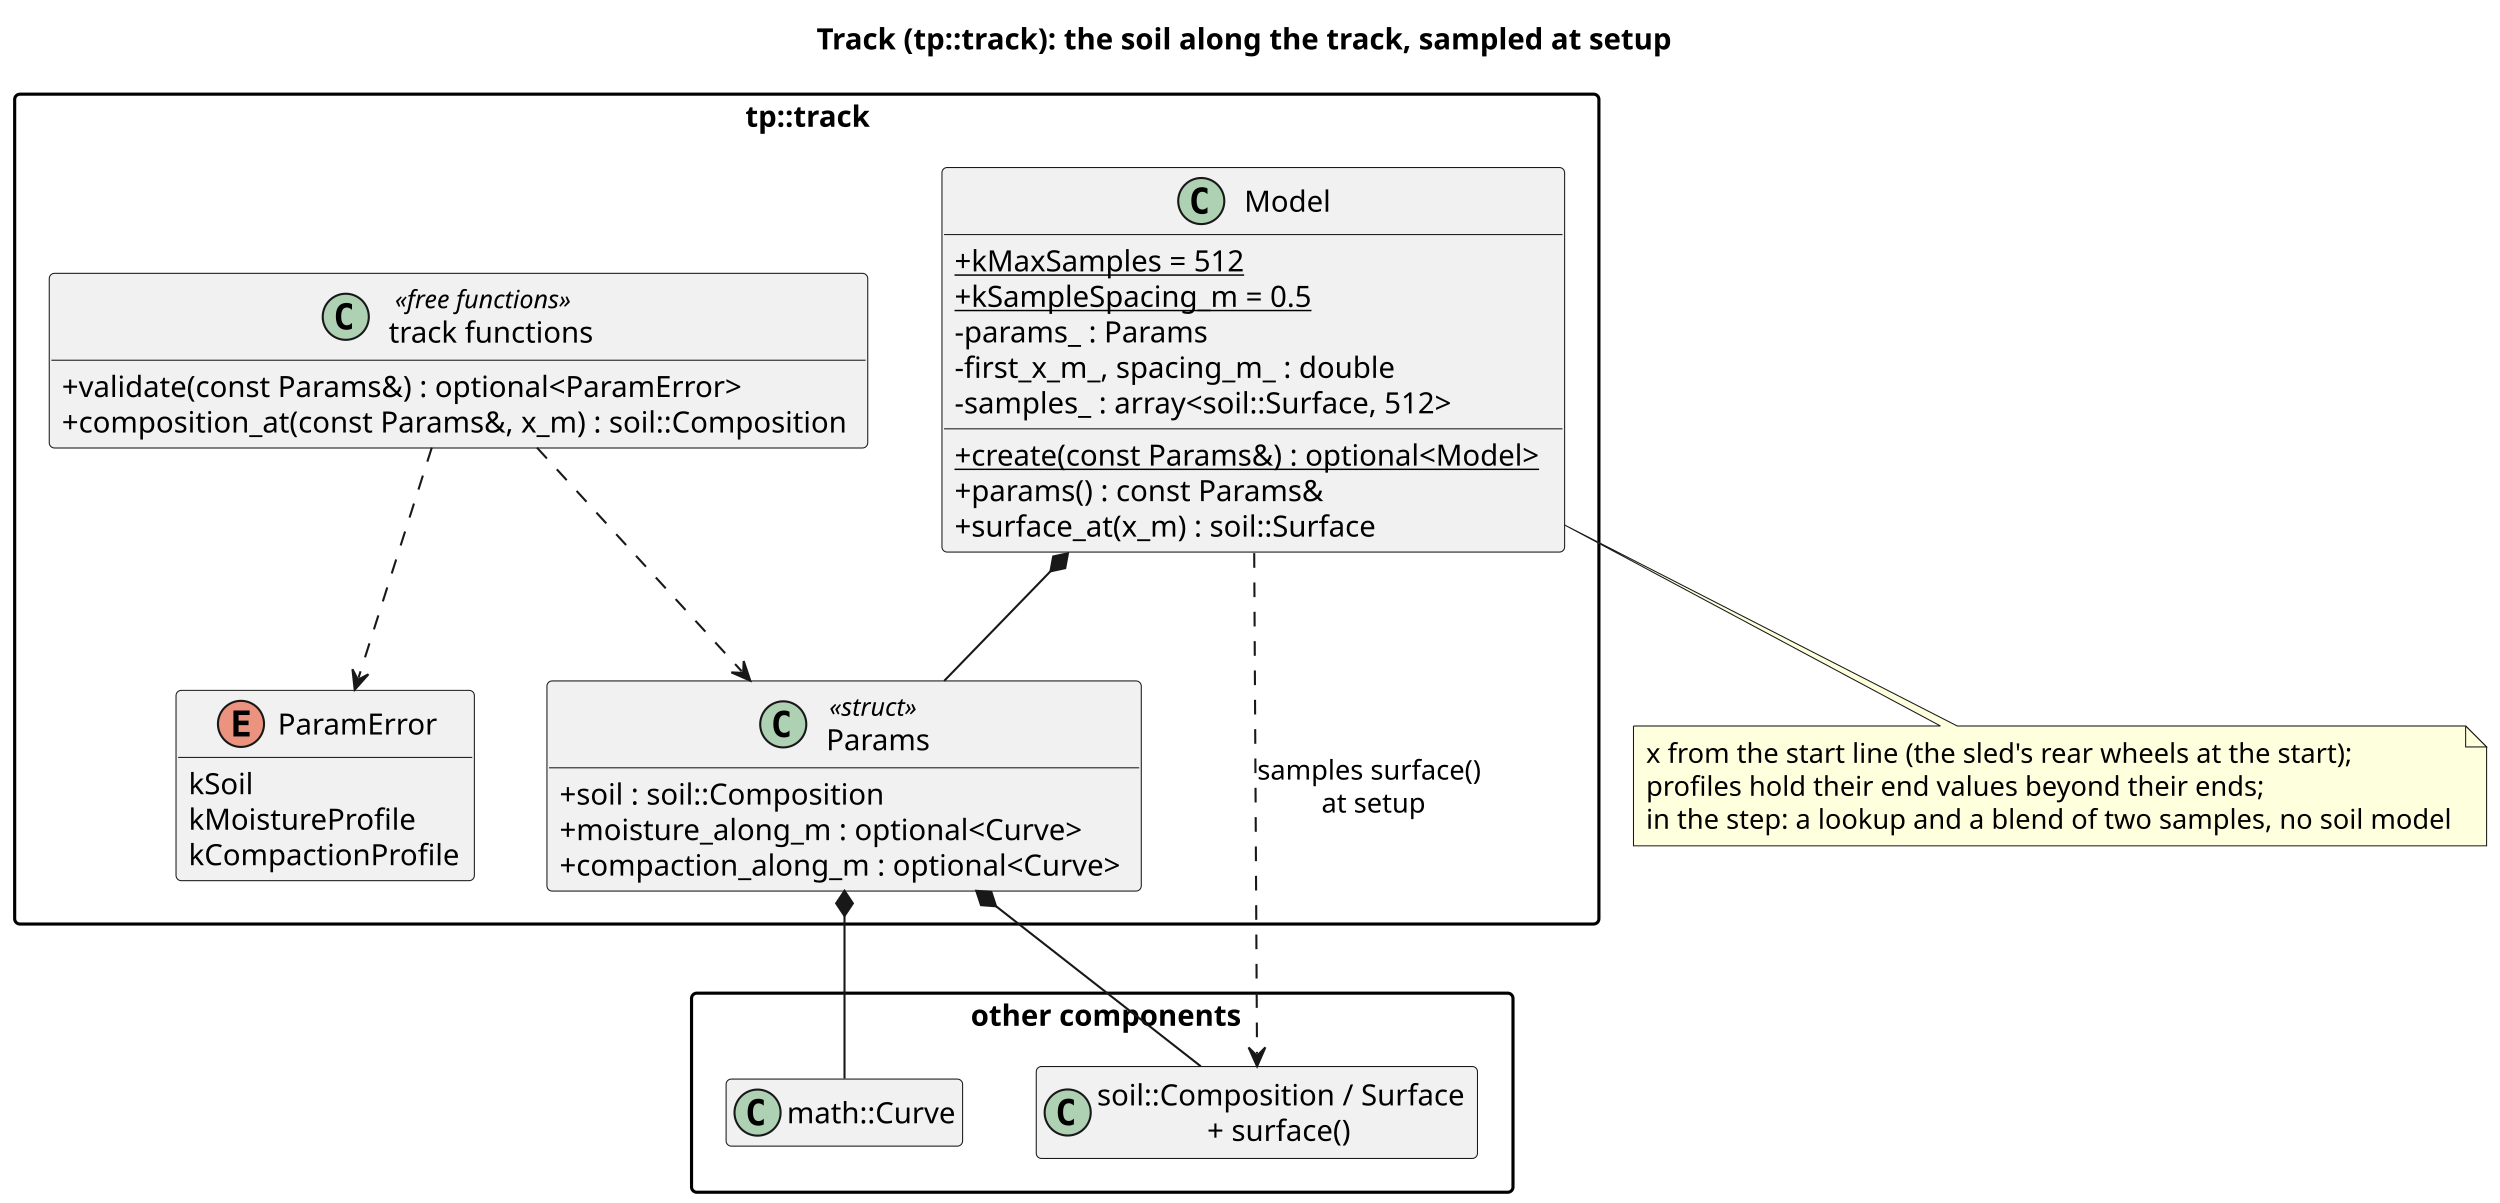
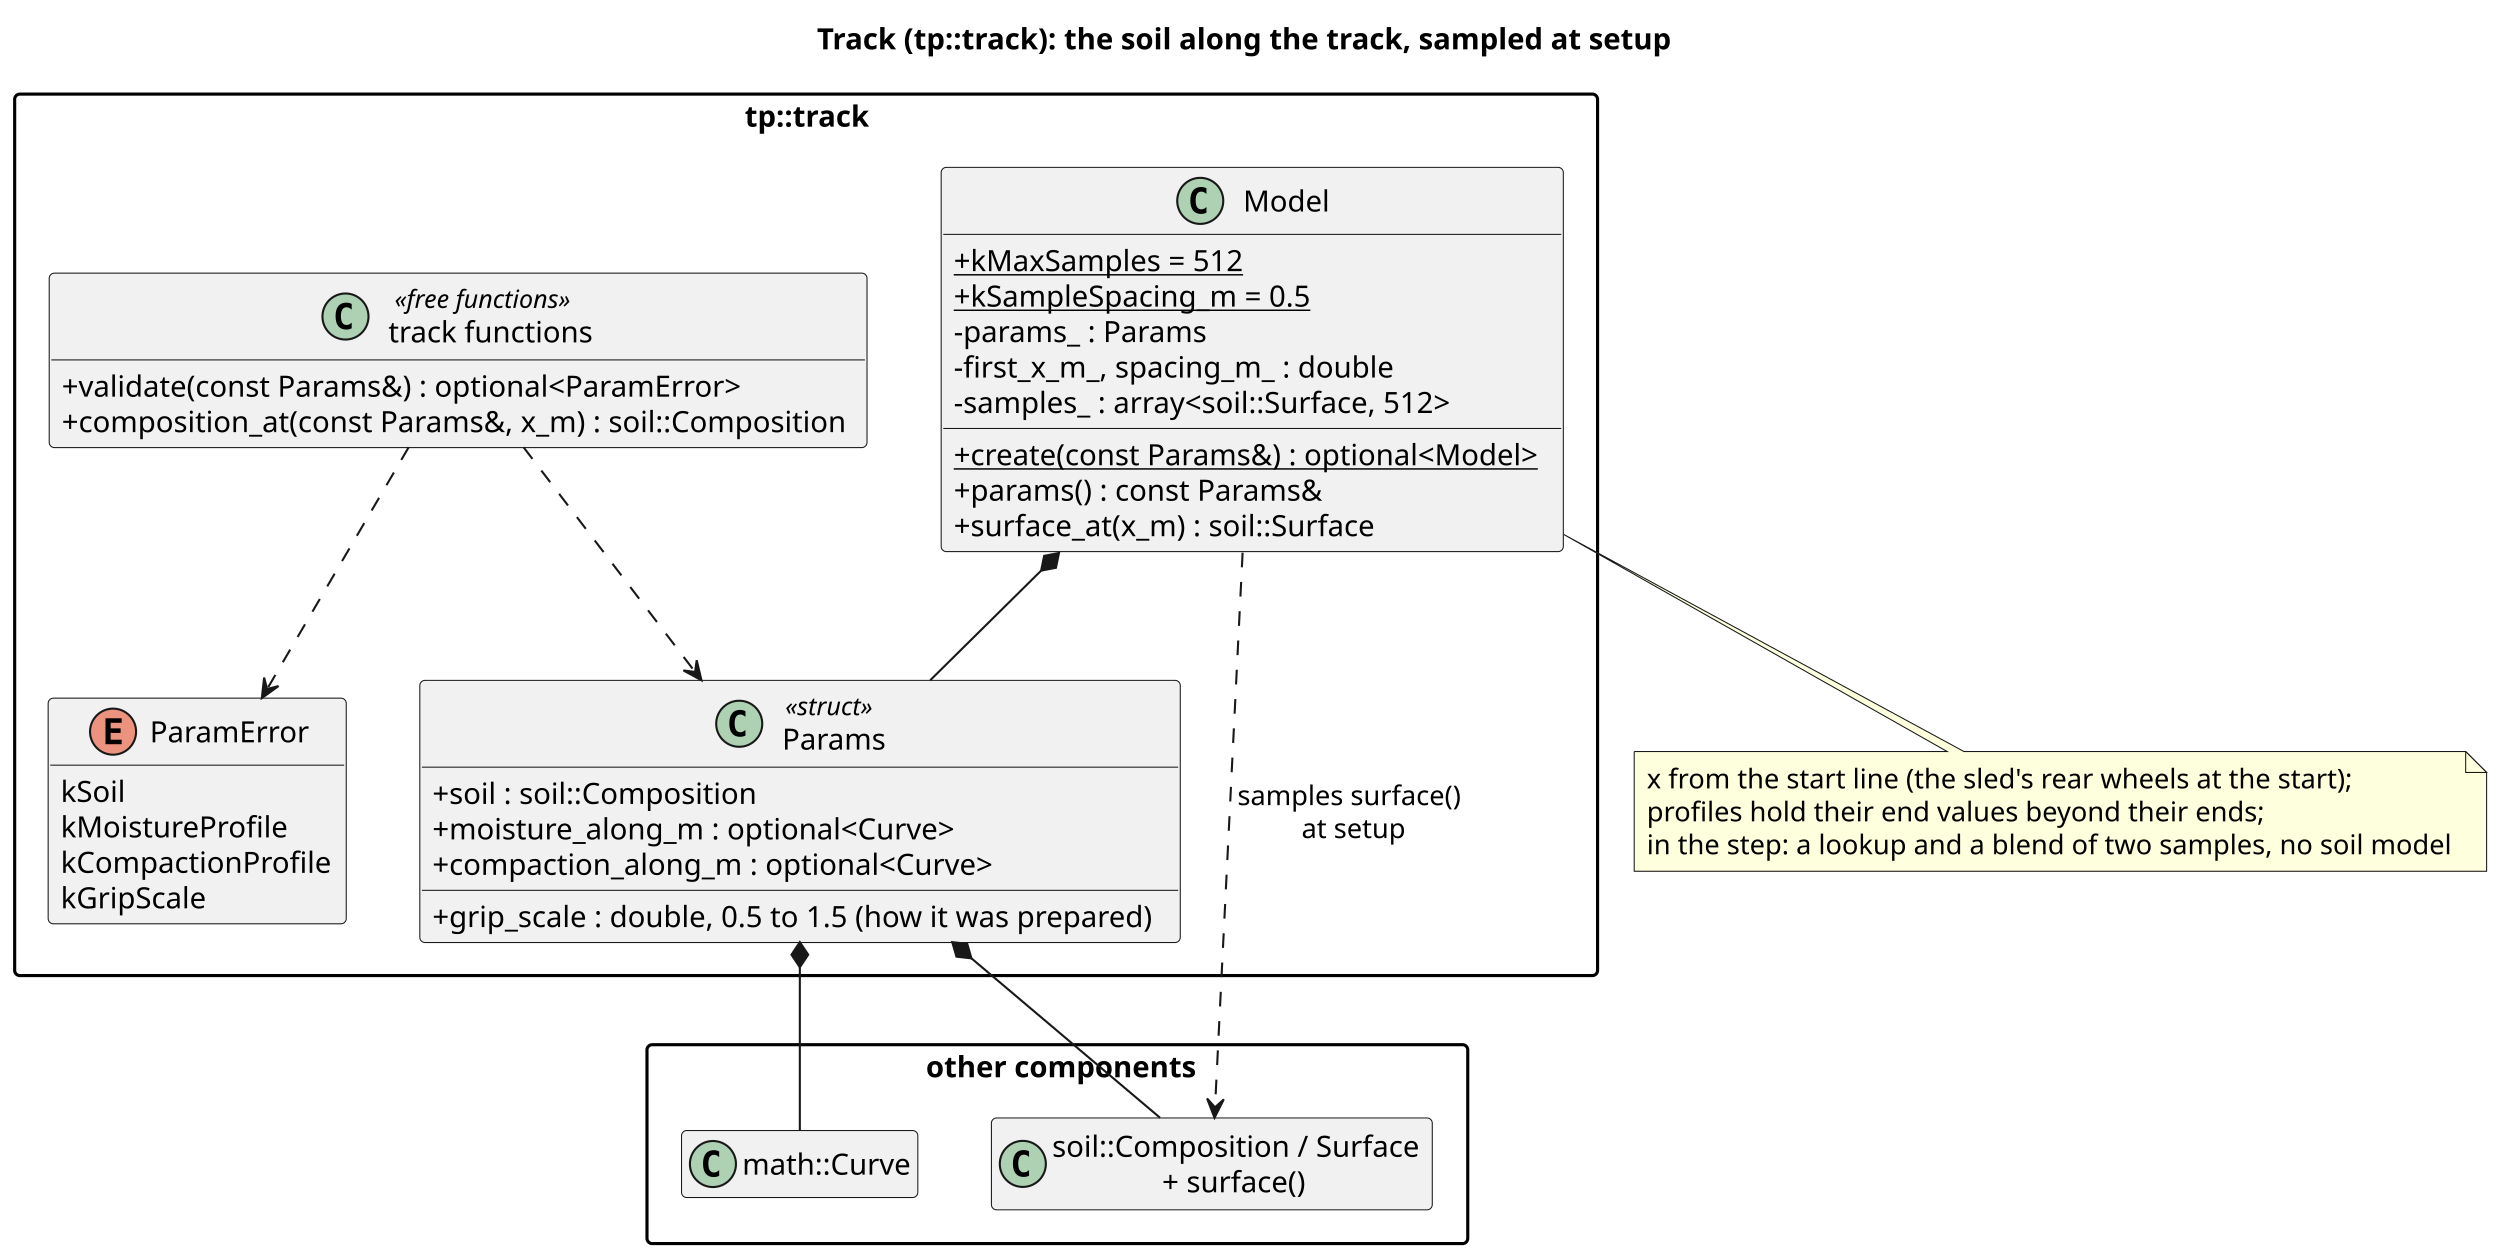
- <svg xmlns="http://www.w3.org/2000/svg" contentStyleType="text/css" height="574px" preserveAspectRatio="none" style="width:1193px;height:574px;background:#FFFFFF;" version="1.1" viewBox="0 0 1193 574" width="1193px" zoomAndPan="magnify">
+ <svg xmlns="http://www.w3.org/2000/svg" contentStyleType="text/css" height="599px" preserveAspectRatio="none" style="width:1194px;height:599px;background:#FFFFFF;" version="1.1" viewBox="0 0 1194 599" width="1194px" zoomAndPan="magnify">
  <defs />
  <g>
-     <text fill="#000000" font-family="sans-serif" font-size="14" font-weight="bold" lengthAdjust="spacing" textLength="400.292" x="389.655" y="23.562">Track (tp::track): the soil along the track, sampled at setup</text>
+     <text fill="#000000" font-family="sans-serif" font-size="14" font-weight="bold" lengthAdjust="spacing" textLength="400.292" x="390.155" y="23.562">Track (tp::track): the soil along the track, sampled at setup</text>
    <g id="cluster_other components">
-       <rect fill="none" height="95" rx="2.5" ry="2.5" style="stroke:#000000;stroke-width:1.5;" width="392" x="330" y="473.94" />
-       <text fill="#000000" font-family="sans-serif" font-size="14" font-weight="bold" lengthAdjust="spacing" textLength="125.535" x="463.232" y="489.502">other components</text>
+       <rect fill="none" height="95" rx="2.5" ry="2.5" style="stroke:#000000;stroke-width:1.5;" width="392" x="309" y="498.94" />
+       <text fill="#000000" font-family="sans-serif" font-size="14" font-weight="bold" lengthAdjust="spacing" textLength="125.535" x="442.232" y="514.502">other components</text>
    </g>
    <g id="cluster_tp::track">
-       <rect fill="none" height="396" rx="2.5" ry="2.5" style="stroke:#000000;stroke-width:1.5;" width="756" x="7" y="44.94" />
+       <rect fill="none" height="421" rx="2.5" ry="2.5" style="stroke:#000000;stroke-width:1.5;" width="756" x="7" y="44.94" />
      <text fill="#000000" font-family="sans-serif" font-size="14" font-weight="bold" lengthAdjust="spacing" textLength="58.618" x="355.691" y="60.502">tp::track</text>
    </g>
    <g id="elem_Soil">
-       <rect codeLine="7" fill="#F1F1F1" height="43.879" id="Soil" rx="2.5" ry="2.5" style="stroke:#181818;stroke-width:0.5;" width="210.555" x="494.5" y="508.94" />
-       <ellipse cx="509.5" cy="530.879" fill="#ADD1B2" rx="11" ry="11" style="stroke:#181818;stroke-width:1.0;" />
-       <path d="M512.469,536.519 Q511.891,536.816 511.25,536.957 Q510.609,537.113 509.906,537.113 Q507.406,537.113 506.078,535.473 Q504.766,533.816 504.766,530.691 Q504.766,527.566 506.078,525.91 Q507.406,524.254 509.906,524.254 Q510.609,524.254 511.25,524.41 Q511.906,524.566 512.469,524.863 L512.469,527.582 Q511.844,527.004 511.25,526.738 Q510.656,526.457 510.031,526.457 Q508.688,526.457 508,527.535 Q507.312,528.598 507.312,530.691 Q507.312,532.785 508,533.863 Q508.688,534.926 510.031,534.926 Q510.656,534.926 511.25,534.66 Q511.844,534.379 512.469,533.801 L512.469,536.519 Z " fill="#000000" />
-       <text fill="#000000" font-family="sans-serif" font-size="14" lengthAdjust="spacing" textLength="178.555" x="523.5" y="527.502">soil::Composition / Surface</text>
-       <text fill="#000000" font-family="sans-serif" font-size="14" lengthAdjust="spacing" textLength="73.555" x="576" y="544.441">+ surface()</text>
+       <rect codeLine="7" fill="#F1F1F1" height="43.879" id="Soil" rx="2.5" ry="2.5" style="stroke:#181818;stroke-width:0.5;" width="210.555" x="473.5" y="533.939" />
+       <ellipse cx="488.5" cy="555.879" fill="#ADD1B2" rx="11" ry="11" style="stroke:#181818;stroke-width:1.0;" />
+       <path d="M491.469,561.519 Q490.891,561.816 490.25,561.957 Q489.609,562.113 488.906,562.113 Q486.406,562.113 485.078,560.473 Q483.766,558.816 483.766,555.691 Q483.766,552.566 485.078,550.91 Q486.406,549.254 488.906,549.254 Q489.609,549.254 490.25,549.41 Q490.906,549.566 491.469,549.863 L491.469,552.582 Q490.844,552.004 490.25,551.738 Q489.656,551.457 489.031,551.457 Q487.688,551.457 487,552.535 Q486.312,553.598 486.312,555.691 Q486.312,557.785 487,558.863 Q487.688,559.926 489.031,559.926 Q489.656,559.926 490.25,559.66 Q490.844,559.379 491.469,558.801 L491.469,561.519 Z " fill="#000000" />
+       <text fill="#000000" font-family="sans-serif" font-size="14" lengthAdjust="spacing" textLength="178.555" x="502.5" y="552.502">soil::Composition / Surface</text>
+       <text fill="#000000" font-family="sans-serif" font-size="14" lengthAdjust="spacing" textLength="73.555" x="555" y="569.441">+ surface()</text>
    </g>
    <g id="elem_Curve">
-       <rect codeLine="8" fill="#F1F1F1" height="32" id="Curve" rx="2.5" ry="2.5" style="stroke:#181818;stroke-width:0.5;" width="112.856" x="346.5" y="514.939" />
-       <ellipse cx="361.5" cy="530.939" fill="#ADD1B2" rx="11" ry="11" style="stroke:#181818;stroke-width:1.0;" />
-       <path d="M364.469,536.58 Q363.891,536.877 363.25,537.018 Q362.609,537.174 361.906,537.174 Q359.406,537.174 358.078,535.533 Q356.766,533.877 356.766,530.752 Q356.766,527.627 358.078,525.971 Q359.406,524.314 361.906,524.314 Q362.609,524.314 363.25,524.471 Q363.906,524.627 364.469,524.924 L364.469,527.643 Q363.844,527.064 363.25,526.799 Q362.656,526.518 362.031,526.518 Q360.688,526.518 360,527.596 Q359.312,528.658 359.312,530.752 Q359.312,532.846 360,533.924 Q360.688,534.986 362.031,534.986 Q362.656,534.986 363.25,534.721 Q363.844,534.439 364.469,533.861 L364.469,536.58 Z " fill="#000000" />
-       <text fill="#000000" font-family="sans-serif" font-size="14" lengthAdjust="spacing" textLength="80.856" x="375.5" y="536.032">math::Curve</text>
+       <rect codeLine="8" fill="#F1F1F1" height="32" id="Curve" rx="2.5" ry="2.5" style="stroke:#181818;stroke-width:0.5;" width="112.856" x="325.5" y="539.939" />
+       <ellipse cx="340.5" cy="555.939" fill="#ADD1B2" rx="11" ry="11" style="stroke:#181818;stroke-width:1.0;" />
+       <path d="M343.469,561.58 Q342.891,561.877 342.25,562.018 Q341.609,562.174 340.906,562.174 Q338.406,562.174 337.078,560.533 Q335.766,558.877 335.766,555.752 Q335.766,552.627 337.078,550.971 Q338.406,549.314 340.906,549.314 Q341.609,549.314 342.25,549.471 Q342.906,549.627 343.469,549.924 L343.469,552.643 Q342.844,552.064 342.25,551.799 Q341.656,551.518 341.031,551.518 Q339.688,551.518 339,552.596 Q338.312,553.658 338.312,555.752 Q338.312,557.846 339,558.924 Q339.688,559.986 341.031,559.986 Q341.656,559.986 342.25,559.721 Q342.844,559.439 343.469,558.861 L343.469,561.58 Z " fill="#000000" />
+       <text fill="#000000" font-family="sans-serif" font-size="14" lengthAdjust="spacing" textLength="80.856" x="354.5" y="561.032">math::Curve</text>
    </g>
    <g id="elem_Params">
-       <rect codeLine="12" fill="#F1F1F1" height="100.277" id="Params" rx="2.5" ry="2.5" style="stroke:#181818;stroke-width:0.5;" width="283.619" x="261" y="324.94" />
-       <ellipse cx="373.766" cy="345.669" fill="#ADD1B2" rx="11" ry="11" style="stroke:#181818;stroke-width:1.0;" />
-       <path d="M376.734,351.31 Q376.156,351.606 375.516,351.747 Q374.875,351.903 374.172,351.903 Q371.672,351.903 370.344,350.263 Q369.031,348.606 369.031,345.481 Q369.031,342.356 370.344,340.7 Q371.672,339.044 374.172,339.044 Q374.875,339.044 375.516,339.2 Q376.172,339.356 376.734,339.653 L376.734,342.372 Q376.109,341.794 375.516,341.528 Q374.922,341.247 374.297,341.247 Q372.953,341.247 372.266,342.325 Q371.578,343.388 371.578,345.481 Q371.578,347.575 372.266,348.653 Q372.953,349.716 374.297,349.716 Q374.922,349.716 375.516,349.45 Q376.109,349.169 376.734,348.591 L376.734,351.31 Z " fill="#000000" />
-       <text fill="#000000" font-family="sans-serif" font-size="12" font-style="italic" lengthAdjust="spacing" textLength="46.676" x="395.722" y="341.565">«struct»</text>
-       <text fill="#000000" font-family="sans-serif" font-size="14" lengthAdjust="spacing" textLength="49.588" x="394.266" y="358.022">Params</text>
-       <line style="stroke:#181818;stroke-width:0.5;" x1="262" x2="543.619" y1="366.398" y2="366.398" />
-       <text fill="#000000" font-family="sans-serif" font-size="14" lengthAdjust="spacing" textLength="157.637" x="267" y="383.961">+soil : soil::Composition</text>
-       <text fill="#000000" font-family="sans-serif" font-size="14" lengthAdjust="spacing" textLength="251.624" x="267" y="400.9">+moisture_along_m : optional&lt;Curve&gt;</text>
-       <text fill="#000000" font-family="sans-serif" font-size="14" lengthAdjust="spacing" textLength="271.619" x="267" y="417.84">+compaction_along_m : optional&lt;Curve&gt;</text>
+       <rect codeLine="12" fill="#F1F1F1" height="125.217" id="Params" rx="2.5" ry="2.5" style="stroke:#181818;stroke-width:0.5;" width="363.196" x="200.5" y="324.94" />
+       <ellipse cx="353.054" cy="345.669" fill="#ADD1B2" rx="11" ry="11" style="stroke:#181818;stroke-width:1.0;" />
+       <path d="M356.023,351.31 Q355.445,351.606 354.804,351.747 Q354.164,351.903 353.46,351.903 Q350.96,351.903 349.632,350.263 Q348.32,348.606 348.32,345.481 Q348.32,342.356 349.632,340.7 Q350.96,339.044 353.46,339.044 Q354.164,339.044 354.804,339.2 Q355.46,339.356 356.023,339.653 L356.023,342.372 Q355.398,341.794 354.804,341.528 Q354.21,341.247 353.585,341.247 Q352.242,341.247 351.554,342.325 Q350.867,343.388 350.867,345.481 Q350.867,347.575 351.554,348.653 Q352.242,349.716 353.585,349.716 Q354.21,349.716 354.804,349.45 Q355.398,349.169 356.023,348.591 L356.023,351.31 Z " fill="#000000" />
+       <text fill="#000000" font-family="sans-serif" font-size="12" font-style="italic" lengthAdjust="spacing" textLength="46.676" x="375.01" y="341.565">«struct»</text>
+       <text fill="#000000" font-family="sans-serif" font-size="14" lengthAdjust="spacing" textLength="49.588" x="373.554" y="358.022">Params</text>
+       <line style="stroke:#181818;stroke-width:0.5;" x1="201.5" x2="562.696" y1="366.398" y2="366.398" />
+       <text fill="#000000" font-family="sans-serif" font-size="14" lengthAdjust="spacing" textLength="157.637" x="206.5" y="383.961">+soil : soil::Composition</text>
+       <text fill="#000000" font-family="sans-serif" font-size="14" lengthAdjust="spacing" textLength="251.624" x="206.5" y="400.9">+moisture_along_m : optional&lt;Curve&gt;</text>
+       <text fill="#000000" font-family="sans-serif" font-size="14" lengthAdjust="spacing" textLength="271.619" x="206.5" y="417.84">+compaction_along_m : optional&lt;Curve&gt;</text>
+       <line style="stroke:#181818;stroke-width:0.5;" x1="201.5" x2="562.696" y1="425.217" y2="425.217" />
+       <text fill="#000000" font-family="sans-serif" font-size="14" lengthAdjust="spacing" textLength="351.196" x="206.5" y="442.779">+grip_scale : double, 0.5 to 1.5 (how it was prepared)</text>
    </g>
    <g id="elem_Model">
-       <rect codeLine="17" fill="#F1F1F1" height="183.516" id="Model" rx="2.5" ry="2.5" style="stroke:#181818;stroke-width:0.5;" width="297.141" x="449.5" y="79.939" />
+       <rect codeLine="18" fill="#F1F1F1" height="183.516" id="Model" rx="2.5" ry="2.5" style="stroke:#181818;stroke-width:0.5;" width="297.141" x="449.5" y="79.939" />
      <ellipse cx="573.237" cy="95.939" fill="#ADD1B2" rx="11" ry="11" style="stroke:#181818;stroke-width:1.0;" />
      <path d="M576.206,101.58 Q575.628,101.877 574.987,102.018 Q574.347,102.174 573.644,102.174 Q571.144,102.174 569.815,100.533 Q568.503,98.877 568.503,95.752 Q568.503,92.627 569.815,90.971 Q571.144,89.314 573.644,89.314 Q574.347,89.314 574.987,89.471 Q575.644,89.627 576.206,89.924 L576.206,92.643 Q575.581,92.064 574.987,91.799 Q574.394,91.518 573.769,91.518 Q572.425,91.518 571.737,92.596 Q571.05,93.658 571.05,95.752 Q571.05,97.846 571.737,98.924 Q572.425,99.986 573.769,99.986 Q574.394,99.986 574.987,99.721 Q575.581,99.439 576.206,98.861 L576.206,101.58 Z " fill="#000000" />
      <text fill="#000000" font-family="sans-serif" font-size="14" lengthAdjust="spacing" textLength="41.166" x="593.737" y="101.032">Model</text>
      <line style="stroke:#181818;stroke-width:0.5;" x1="450.5" x2="745.641" y1="111.939" y2="111.939" />
      <text fill="#000000" font-family="sans-serif" font-size="14" lengthAdjust="spacing" text-decoration="underline" textLength="141.6" x="455.5" y="129.502">+kMaxSamples = 512</text>
      <text fill="#000000" font-family="sans-serif" font-size="14" lengthAdjust="spacing" text-decoration="underline" textLength="177.003" x="455.5" y="146.441">+kSampleSpacing_m = 0.5</text>
      <text fill="#000000" font-family="sans-serif" font-size="14" lengthAdjust="spacing" textLength="123.539" x="455.5" y="163.381">-params_ : Params</text>
      <text fill="#000000" font-family="sans-serif" font-size="14" lengthAdjust="spacing" textLength="213.664" x="455.5" y="180.32">-first_x_m_, spacing_m_ : double</text>
      <text fill="#000000" font-family="sans-serif" font-size="14" lengthAdjust="spacing" textLength="245.499" x="455.5" y="197.26">-samples_ : array&lt;soil::Surface, 512&gt;</text>
      <line style="stroke:#181818;stroke-width:0.5;" x1="450.5" x2="745.641" y1="204.637" y2="204.637" />
      <text fill="#000000" font-family="sans-serif" font-size="14" lengthAdjust="spacing" text-decoration="underline" textLength="285.141" x="455.5" y="222.199">+create(const Params&amp;) : optional&lt;Model&gt;</text>
      <text fill="#000000" font-family="sans-serif" font-size="14" lengthAdjust="spacing" textLength="179.778" x="455.5" y="239.139">+params() : const Params&amp;</text>
      <text fill="#000000" font-family="sans-serif" font-size="14" lengthAdjust="spacing" textLength="209.009" x="455.5" y="256.078">+surface_at(x_m) : soil::Surface</text>
    </g>
    <g id="elem_ParamError">
-       <rect codeLine="27" fill="#F1F1F1" height="90.818" id="ParamError" rx="2.5" ry="2.5" style="stroke:#181818;stroke-width:0.5;" width="142.368" x="84" y="329.44" />
-       <ellipse cx="114.997" cy="345.44" fill="#EB937F" rx="11" ry="11" style="stroke:#181818;stroke-width:1.0;" />
-       <path d="M119.106,351.44 L111.388,351.44 L111.388,339.049 L119.106,339.049 L119.106,341.205 L113.841,341.205 L113.841,343.877 L118.606,343.877 L118.606,346.033 L113.841,346.033 L113.841,349.283 L119.106,349.283 L119.106,351.44 Z " fill="#000000" />
-       <text fill="#000000" font-family="sans-serif" font-size="14" lengthAdjust="spacing" textLength="74.819" x="132.552" y="350.532">ParamError</text>
-       <line style="stroke:#181818;stroke-width:0.5;" x1="85" x2="225.368" y1="361.44" y2="361.44" />
-       <text fill="#000000" font-family="sans-serif" font-size="14" lengthAdjust="spacing" textLength="31.842" x="90" y="379.002">kSoil</text>
-       <text fill="#000000" font-family="sans-serif" font-size="14" lengthAdjust="spacing" textLength="108.527" x="90" y="395.941">kMoistureProfile</text>
-       <text fill="#000000" font-family="sans-serif" font-size="14" lengthAdjust="spacing" textLength="130.368" x="90" y="412.881">kCompactionProfile</text>
+       <rect codeLine="28" fill="#F1F1F1" height="107.758" id="ParamError" rx="2.5" ry="2.5" style="stroke:#181818;stroke-width:0.5;" width="142.368" x="23" y="333.44" />
+       <ellipse cx="53.997" cy="349.44" fill="#EB937F" rx="11" ry="11" style="stroke:#181818;stroke-width:1.0;" />
+       <path d="M58.106,355.44 L50.388,355.44 L50.388,343.049 L58.106,343.049 L58.106,345.205 L52.841,345.205 L52.841,347.877 L57.606,347.877 L57.606,350.033 L52.841,350.033 L52.841,353.283 L58.106,353.283 L58.106,355.44 Z " fill="#000000" />
+       <text fill="#000000" font-family="sans-serif" font-size="14" lengthAdjust="spacing" textLength="74.819" x="71.552" y="354.532">ParamError</text>
+       <line style="stroke:#181818;stroke-width:0.5;" x1="24" x2="164.368" y1="365.44" y2="365.44" />
+       <text fill="#000000" font-family="sans-serif" font-size="14" lengthAdjust="spacing" textLength="31.842" x="29" y="383.002">kSoil</text>
+       <text fill="#000000" font-family="sans-serif" font-size="14" lengthAdjust="spacing" textLength="108.527" x="29" y="399.941">kMoistureProfile</text>
+       <text fill="#000000" font-family="sans-serif" font-size="14" lengthAdjust="spacing" textLength="130.368" x="29" y="416.881">kCompactionProfile</text>
+       <text fill="#000000" font-family="sans-serif" font-size="14" lengthAdjust="spacing" textLength="71.757" x="29" y="433.82">kGripScale</text>
    </g>
    <g id="elem_TrackFns">
-       <rect codeLine="32" fill="#F1F1F1" height="83.338" id="TrackFns" rx="2.5" ry="2.5" style="stroke:#181818;stroke-width:0.5;" width="390.588" x="23.5" y="130.44" />
+       <rect codeLine="34" fill="#F1F1F1" height="83.338" id="TrackFns" rx="2.5" ry="2.5" style="stroke:#181818;stroke-width:0.5;" width="390.588" x="23.5" y="130.44" />
      <ellipse cx="165" cy="151.169" fill="#ADD1B2" rx="11" ry="11" style="stroke:#181818;stroke-width:1.0;" />
      <path d="M167.969,156.81 Q167.391,157.106 166.75,157.247 Q166.11,157.403 165.407,157.403 Q162.907,157.403 161.579,155.763 Q160.266,154.106 160.266,150.981 Q160.266,147.856 161.579,146.2 Q162.907,144.544 165.407,144.544 Q166.11,144.544 166.75,144.7 Q167.407,144.856 167.969,145.153 L167.969,147.872 Q167.344,147.294 166.75,147.028 Q166.157,146.747 165.532,146.747 Q164.188,146.747 163.5,147.825 Q162.813,148.888 162.813,150.981 Q162.813,153.075 163.5,154.153 Q164.188,155.216 165.532,155.216 Q166.157,155.216 166.75,154.95 Q167.344,154.669 167.969,154.091 L167.969,156.81 Z " fill="#000000" />
      <text fill="#000000" font-family="sans-serif" font-size="12" font-style="italic" lengthAdjust="spacing" textLength="93.188" x="188.45" y="147.065">«free functions»</text>
      <text fill="#000000" font-family="sans-serif" font-size="14" lengthAdjust="spacing" textLength="99.087" x="185.5" y="163.522">track functions</text>
      <line style="stroke:#181818;stroke-width:0.5;" x1="24.5" x2="413.088" y1="171.898" y2="171.898" />
      <text fill="#000000" font-family="sans-serif" font-size="14" lengthAdjust="spacing" textLength="328.446" x="29.5" y="189.461">+validate(const Params&amp;) : optional&lt;ParamError&gt;</text>
      <text fill="#000000" font-family="sans-serif" font-size="14" lengthAdjust="spacing" textLength="378.588" x="29.5" y="206.4">+composition_at(const Params&amp;, x_m) : soil::Composition</text>
    </g>
    <g id="elem_GMN16">
-       <path d="M779.5,346.44 L779.5,403.628 A0,0 0 0 0 779.5,403.628 L1186.602,403.628 A0,0 0 0 0 1186.602,403.628 L1186.602,356.44 L1176.602,346.44 L933.98,346.44 L746.58,250.51 L925.98,346.44 L779.5,346.44 A0,0 0 0 0 779.5,346.44 " fill="#FEFFDD" style="stroke:#181818;stroke-width:0.5;" />
-       <path d="M1176.602,346.44 L1176.602,356.44 L1186.602,356.44 L1176.602,346.44 " fill="#FEFFDD" style="stroke:#181818;stroke-width:0.5;" />
-       <text fill="#000000" font-family="sans-serif" font-size="13" lengthAdjust="spacing" textLength="340.869" x="785.5" y="364.033">x from the start line (the sled's rear wheels at the start);</text>
-       <text fill="#000000" font-family="sans-serif" font-size="13" lengthAdjust="spacing" textLength="296.893" x="785.5" y="379.763">profiles hold their end values beyond their ends;</text>
-       <text fill="#000000" font-family="sans-serif" font-size="13" lengthAdjust="spacing" textLength="386.103" x="785.5" y="395.492">in the step: a lookup and a blend of two samples, no soil model</text>
+       <path d="M780.5,358.94 L780.5,416.128 A0,0 0 0 0 780.5,416.128 L1187.602,416.128 A0,0 0 0 0 1187.602,416.128 L1187.602,368.94 L1177.602,358.94 L937.99,358.94 L746.69,255.179 L929.99,358.94 L780.5,358.94 A0,0 0 0 0 780.5,358.94 " fill="#FEFFDD" style="stroke:#181818;stroke-width:0.5;" />
+       <path d="M1177.602,358.94 L1177.602,368.94 L1187.602,368.94 L1177.602,358.94 " fill="#FEFFDD" style="stroke:#181818;stroke-width:0.5;" />
+       <text fill="#000000" font-family="sans-serif" font-size="13" lengthAdjust="spacing" textLength="340.869" x="786.5" y="376.533">x from the start line (the sled's rear wheels at the start);</text>
+       <text fill="#000000" font-family="sans-serif" font-size="13" lengthAdjust="spacing" textLength="296.893" x="786.5" y="392.263">profiles hold their end values beyond their ends;</text>
+       <text fill="#000000" font-family="sans-serif" font-size="13" lengthAdjust="spacing" textLength="386.103" x="786.5" y="407.992">in the step: a lookup and a blend of two samples, no soil model</text>
    </g>
    <g id="link_Model_Params">
-       <path codeLine="36" d="M501.273,272.641 C480.913,293.621 468.38,306.55 450.55,324.93 " fill="none" id="Model-backto-Params" style="stroke:#181818;stroke-width:1.0;" />
-       <polygon fill="#181818" points="509.63,264.029,502.581,265.55,501.273,272.641,508.322,271.121,509.63,264.029" style="stroke:#181818;stroke-width:1.0;" />
+       <path codeLine="38" d="M497.238,272.537 C476.488,293.057 463.47,305.92 444.28,324.88 " fill="none" id="Model-backto-Params" style="stroke:#181818;stroke-width:1.0;" />
+       <polygon fill="#181818" points="505.77,264.099,498.691,265.474,497.238,272.537,504.316,271.163,505.77,264.099" style="stroke:#181818;stroke-width:1.0;" />
    </g>
    <g id="link_TrackFns_Params">
-       <path codeLine="37" d="M256.24,213.619 C285.64,245.73 322.718,286.244 353.968,320.374 " fill="none" id="TrackFns-to-Params" style="stroke:#181818;stroke-width:1.0;stroke-dasharray:7.0,7.0;" />
-       <polygon fill="#181818" points="358.02,324.8,354.892,315.46,354.644,321.112,348.992,320.863,358.02,324.8" style="stroke:#181818;stroke-width:1.0;" />
+       <path codeLine="39" d="M250.04,213.6 C274.06,245.06 304.069,284.37 331.379,320.14 " fill="none" id="TrackFns-to-Params" style="stroke:#181818;stroke-width:1.0;stroke-dasharray:7.0,7.0;" />
+       <polygon fill="#181818" points="335.02,324.909,332.738,315.329,331.986,320.935,326.379,320.183,335.02,324.909" style="stroke:#181818;stroke-width:1.0;" />
    </g>
    <g id="link_TrackFns_ParamError">
-       <path codeLine="38" d="M206.05,213.619 C195.38,247.109 182.1,288.832 171.09,323.412 " fill="none" id="TrackFns-to-ParamError" style="stroke:#181818;stroke-width:1.0;stroke-dasharray:7.0,7.0;" />
-       <polygon fill="#181818" points="169.27,329.13,175.812,321.767,170.787,324.365,168.189,319.34,169.27,329.13" style="stroke:#181818;stroke-width:1.0;" />
+       <path codeLine="40" d="M195.19,213.6 C175.29,247.6 149.782,291.162 128.082,328.222 " fill="none" id="TrackFns-to-ParamError" style="stroke:#181818;stroke-width:1.0;stroke-dasharray:7.0,7.0;" />
+       <polygon fill="#181818" points="125.05,333.399,133.049,327.654,127.576,329.085,126.146,323.612,125.05,333.399" style="stroke:#181818;stroke-width:1.0;" />
    </g>
    <g id="link_Params_Curve">
-       <path codeLine="40" d="M403,437.089 C403,468.079 403,494.01 403,514.699 " fill="none" id="Params-backto-Curve" style="stroke:#181818;stroke-width:1.0;" />
-       <polygon fill="#181818" points="403,425.089,399,431.089,403,437.089,407,431.089,403,425.089" style="stroke:#181818;stroke-width:1.0;" />
+       <path codeLine="42" d="M382,461.969 C382,494.389 382,519.539 382,539.799 " fill="none" id="Params-backto-Curve" style="stroke:#181818;stroke-width:1.0;" />
+       <polygon fill="#181818" points="382,449.969,378,455.969,382,461.969,386,455.969,382,449.969" style="stroke:#181818;stroke-width:1.0;" />
    </g>
    <g id="link_Params_Soil">
-       <path codeLine="41" d="M475.324,432.48 C511.474,460.74 545.56,487.389 573.02,508.849 " fill="none" id="Params-backto-Soil" style="stroke:#181818;stroke-width:1.0;" />
-       <polygon fill="#181818" points="465.87,425.089,468.134,431.936,475.324,432.48,473.061,425.633,465.87,425.089" style="stroke:#181818;stroke-width:1.0;" />
+       <path codeLine="43" d="M463.966,457.715 C498.816,487.165 529.12,512.779 554.03,533.84 " fill="none" id="Params-backto-Soil" style="stroke:#181818;stroke-width:1.0;" />
+       <polygon fill="#181818" points="454.8,449.969,456.801,456.897,463.966,457.715,461.965,450.787,454.8,449.969" style="stroke:#181818;stroke-width:1.0;" />
    </g>
    <g id="link_Model_Soil">
-       <path codeLine="42" d="M598.51,263.95 C598.97,346.38 599.587,455.87 599.847,502.829 " fill="none" id="Model-to-Soil" style="stroke:#181818;stroke-width:1.0;stroke-dasharray:7.0,7.0;" />
-       <polygon fill="#181818" points="599.88,508.829,603.83,499.807,599.852,503.829,595.83,499.852,599.88,508.829" style="stroke:#181818;stroke-width:1.0;" />
-       <text fill="#000000" font-family="sans-serif" font-size="13" lengthAdjust="spacing" textLength="110.798" x="600" y="372.033">samples surface()</text>
-       <text fill="#000000" font-family="sans-serif" font-size="13" lengthAdjust="spacing" textLength="49.55" x="630.624" y="387.763">at setup</text>
+       <path codeLine="44" d="M593.47,263.95 C589.03,353.329 582.858,477.387 580.348,527.847 " fill="none" id="Model-to-Soil" style="stroke:#181818;stroke-width:1.0;stroke-dasharray:7.0,7.0;" />
+       <polygon fill="#181818" points="580.05,533.84,584.492,525.049,580.298,528.846,576.502,524.652,580.05,533.84" style="stroke:#181818;stroke-width:1.0;" />
+       <text fill="#000000" font-family="sans-serif" font-size="13" lengthAdjust="spacing" textLength="110.798" x="591" y="384.533">samples surface()</text>
+       <text fill="#000000" font-family="sans-serif" font-size="13" lengthAdjust="spacing" textLength="49.55" x="621.624" y="400.263">at setup</text>
    </g>
  </g>
</svg>
